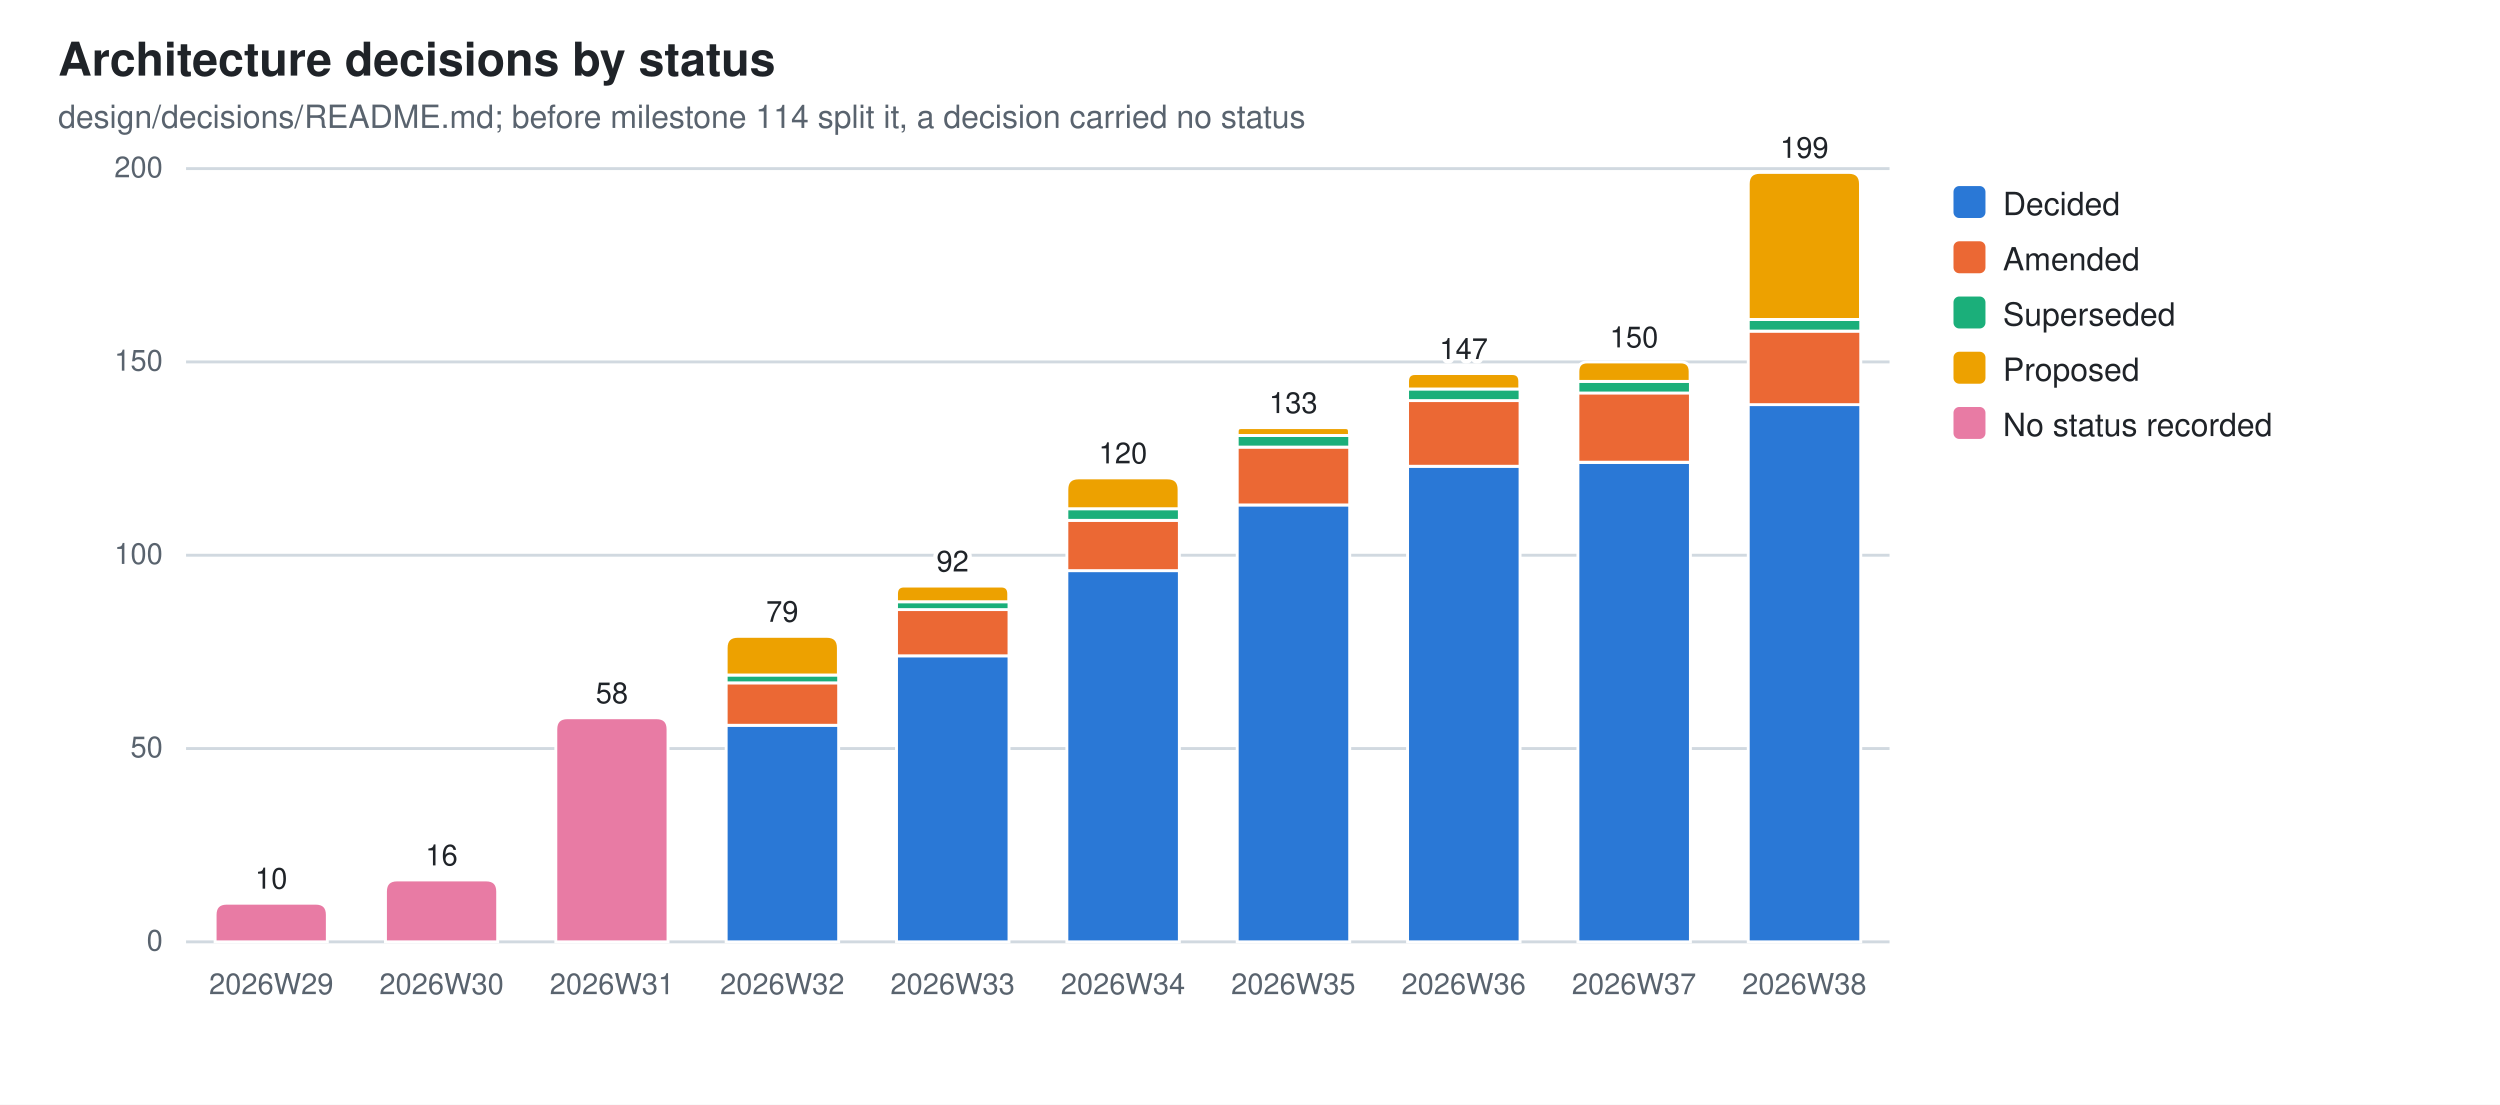
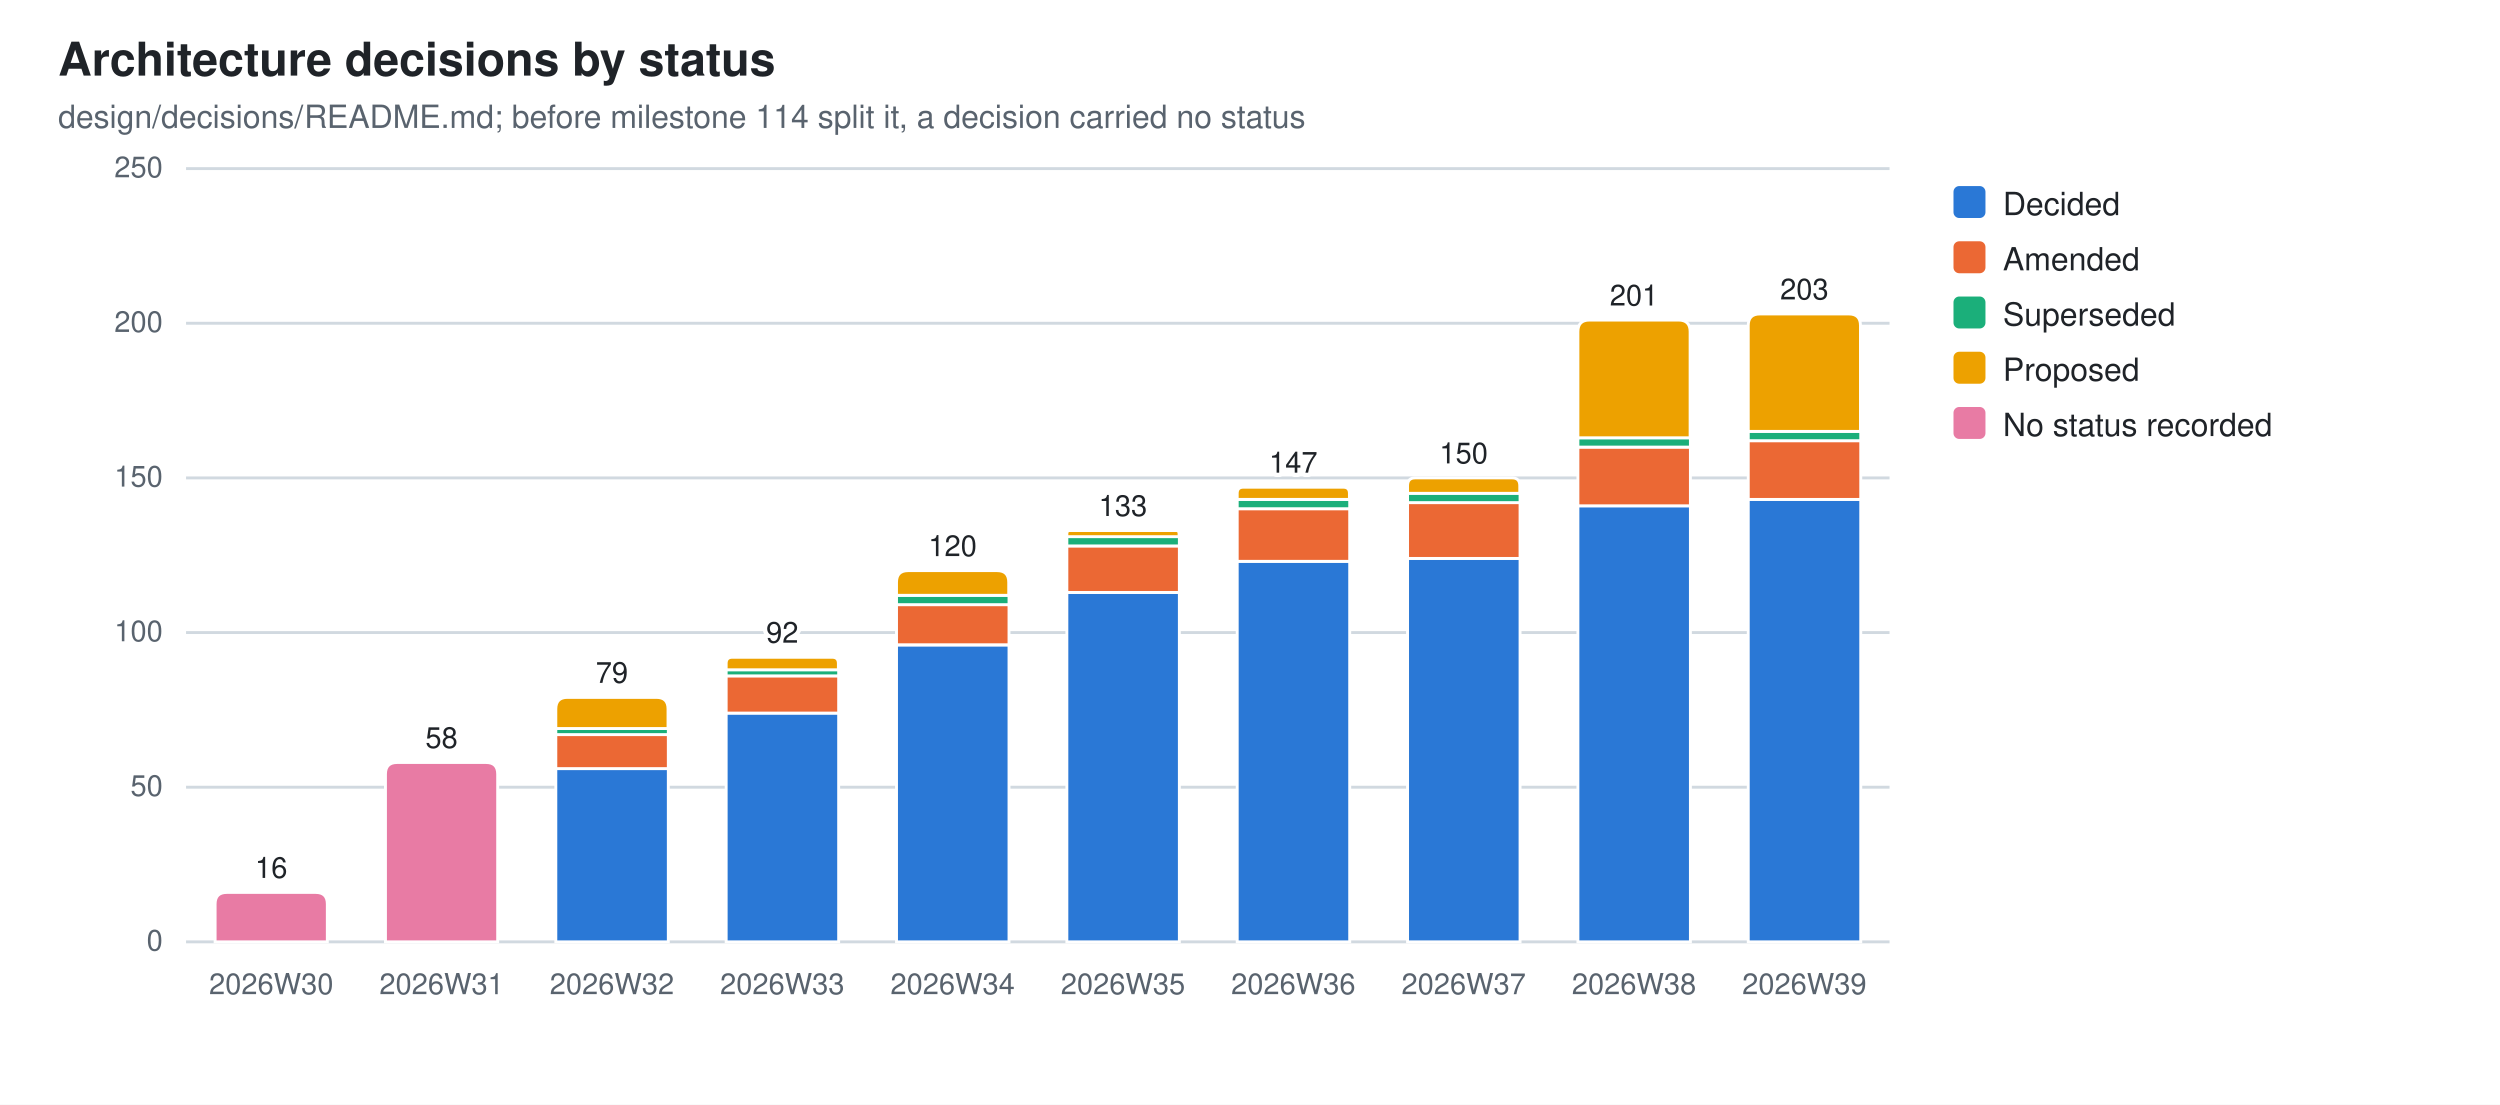
<svg xmlns="http://www.w3.org/2000/svg" width="860" height="380" viewBox="0 0 860 380" role="img" aria-label="Architecture decisions by status">
  <style>
  .bg{fill:#ffffff} .fg{fill:#1f2328} .mut{fill:#59636e} .grid{stroke:#d1d9e0}
  .seg{stroke:#ffffff;stroke-width:1}
  .val{paint-order:stroke;stroke:#ffffff;stroke-width:3px;stroke-linejoin:round}
  .s0{fill:#2a78d6}  .s1{fill:#eb6834}  .s2{fill:#1baf7a}  .s3{fill:#eda100}  .s4{fill:#e87ba4}  .s5{fill:#008300}  .s6{fill:#4a3aa7}  .s7{fill:#e34948}
  @media (prefers-color-scheme: dark){
    .bg{fill:#0d1117} .fg{fill:#e6edf3} .mut{fill:#9198a1} .grid{stroke:#30363d}
    .seg{stroke:#0d1117} .val{stroke:#0d1117} .s0{fill:#3987e5} .s1{fill:#d95926} .s2{fill:#199e70} .s3{fill:#c98500} .s4{fill:#d55181} .s5{fill:#008300} .s6{fill:#9085e9} .s7{fill:#e66767}}
  text{font-family:-apple-system,BlinkMacSystemFont,"Segoe UI",Helvetica,Arial,sans-serif}
</style>
  <rect class="bg" width="860" height="380" />
  <text class="fg" x="20" y="26" font-size="16" font-weight="600">Architecture decisions by status</text>
  <text class="mut" x="20" y="44" font-size="11">design/decisions/README.md; before milestone 114 split it, a decision carried no status</text>
  <line class="grid" x1="64" y1="324.0" x2="650.0" y2="324.0" stroke-width="1" />
  <text class="mut" x="56" y="327.0" font-size="10" text-anchor="end">0</text>
-   <line class="grid" x1="64" y1="257.5" x2="650.0" y2="257.5" stroke-width="1" />
-   <text class="mut" x="56" y="260.5" font-size="10" text-anchor="end">50</text>
-   <line class="grid" x1="64" y1="191.0" x2="650.0" y2="191.0" stroke-width="1" />
-   <text class="mut" x="56" y="194.0" font-size="10" text-anchor="end">100</text>
-   <line class="grid" x1="64" y1="124.5" x2="650.0" y2="124.5" stroke-width="1" />
-   <text class="mut" x="56" y="127.5" font-size="10" text-anchor="end">150</text>
+   <line class="grid" x1="64" y1="270.8" x2="650.0" y2="270.8" stroke-width="1" />
+   <text class="mut" x="56" y="273.8" font-size="10" text-anchor="end">50</text>
+   <line class="grid" x1="64" y1="217.6" x2="650.0" y2="217.6" stroke-width="1" />
+   <text class="mut" x="56" y="220.6" font-size="10" text-anchor="end">100</text>
+   <line class="grid" x1="64" y1="164.4" x2="650.0" y2="164.4" stroke-width="1" />
+   <text class="mut" x="56" y="167.4" font-size="10" text-anchor="end">150</text>
+   <line class="grid" x1="64" y1="111.2" x2="650.0" y2="111.2" stroke-width="1" />
+   <text class="mut" x="56" y="114.2" font-size="10" text-anchor="end">200</text>
  <line class="grid" x1="64" y1="58.0" x2="650.0" y2="58.0" stroke-width="1" />
-   <text class="mut" x="56" y="61.0" font-size="10" text-anchor="end">200</text>
-   <path class="seg s4" d="M74.0,324.0 V314.7 Q74.0,310.7 78.0,310.7 H108.6 Q112.6,310.7 112.6,314.7 V324.0 Z" />
-   <text class="mut" x="93.3" y="342" font-size="10" text-anchor="middle">2026W29</text>
-   <text class="fg val" x="93.3" y="305.7" font-size="10" text-anchor="middle">10</text>
-   <path class="seg s4" d="M132.6,324.0 V306.7 Q132.6,302.7 136.6,302.7 H167.2 Q171.2,302.7 171.2,306.7 V324.0 Z" />
-   <text class="mut" x="151.9" y="342" font-size="10" text-anchor="middle">2026W30</text>
-   <text class="fg val" x="151.9" y="297.7" font-size="10" text-anchor="middle">16</text>
-   <path class="seg s4" d="M191.2,324.0 V250.9 Q191.2,246.9 195.2,246.9 H225.8 Q229.8,246.9 229.8,250.9 V324.0 Z" />
-   <text class="mut" x="210.5" y="342" font-size="10" text-anchor="middle">2026W31</text>
-   <text class="fg val" x="210.5" y="241.9" font-size="10" text-anchor="middle">58</text>
-   <rect class="seg s0" x="249.8" y="249.5" width="38.7" height="74.5" />
-   <rect class="seg s1" x="249.8" y="234.9" width="38.7" height="14.6" />
-   <rect class="seg s2" x="249.8" y="232.2" width="38.7" height="2.7" />
-   <path class="seg s3" d="M249.8,232.2 V222.9 Q249.8,218.9 253.8,218.9 H284.4 Q288.4,218.9 288.4,222.9 V232.2 Z" />
-   <text class="mut" x="269.1" y="342" font-size="10" text-anchor="middle">2026W32</text>
-   <text class="fg val" x="269.1" y="213.9" font-size="10" text-anchor="middle">79</text>
-   <rect class="seg s0" x="308.4" y="225.6" width="38.7" height="98.4" />
-   <rect class="seg s1" x="308.4" y="209.6" width="38.7" height="16.0" />
-   <rect class="seg s2" x="308.4" y="207.0" width="38.7" height="2.7" />
-   <path class="seg s3" d="M308.4,207.0 V204.3 Q308.4,201.6 311.0,201.6 H344.4 Q347.0,201.6 347.0,204.3 V207.0 Z" />
-   <text class="mut" x="327.7" y="342" font-size="10" text-anchor="middle">2026W33</text>
-   <text class="fg val" x="327.7" y="196.6" font-size="10" text-anchor="middle">92</text>
-   <rect class="seg s0" x="367.0" y="196.3" width="38.7" height="127.7" />
-   <rect class="seg s1" x="367.0" y="179.0" width="38.7" height="17.3" />
-   <rect class="seg s2" x="367.0" y="175.0" width="38.7" height="4.0" />
-   <path class="seg s3" d="M367.0,175.0 V168.4 Q367.0,164.4 371.0,164.4 H401.6 Q405.6,164.4 405.6,168.4 V175.0 Z" />
-   <text class="mut" x="386.3" y="342" font-size="10" text-anchor="middle">2026W34</text>
-   <text class="fg val" x="386.3" y="159.4" font-size="10" text-anchor="middle">120</text>
-   <rect class="seg s0" x="425.6" y="173.7" width="38.7" height="150.3" />
-   <rect class="seg s1" x="425.6" y="153.8" width="38.7" height="19.9" />
-   <rect class="seg s2" x="425.6" y="149.8" width="38.7" height="4.0" />
-   <path class="seg s3" d="M425.6,149.8 V148.4 Q425.6,147.1 426.9,147.1 H462.9 Q464.2,147.1 464.2,148.4 V149.8 Z" />
-   <text class="mut" x="444.9" y="342" font-size="10" text-anchor="middle">2026W35</text>
-   <text class="fg val" x="444.9" y="142.1" font-size="10" text-anchor="middle">133</text>
-   <rect class="seg s0" x="484.2" y="160.4" width="38.7" height="163.6" />
-   <rect class="seg s1" x="484.2" y="137.8" width="38.7" height="22.6" />
-   <rect class="seg s2" x="484.2" y="133.8" width="38.7" height="4.0" />
-   <path class="seg s3" d="M484.2,133.8 V131.2 Q484.2,128.5 486.8,128.5 H520.2 Q522.8,128.5 522.8,131.2 V133.8 Z" />
-   <text class="mut" x="503.5" y="342" font-size="10" text-anchor="middle">2026W36</text>
-   <text class="fg val" x="503.5" y="123.5" font-size="10" text-anchor="middle">147</text>
-   <rect class="seg s0" x="542.8" y="159.1" width="38.7" height="164.9" />
-   <rect class="seg s1" x="542.8" y="135.1" width="38.7" height="23.9" />
-   <rect class="seg s2" x="542.8" y="131.2" width="38.7" height="4.0" />
-   <path class="seg s3" d="M542.8,131.2 V127.8 Q542.8,124.5 546.1,124.5 H578.1 Q581.4,124.5 581.4,127.8 V131.2 Z" />
-   <text class="mut" x="562.1" y="342" font-size="10" text-anchor="middle">2026W37</text>
-   <text class="fg val" x="562.1" y="119.5" font-size="10" text-anchor="middle">150</text>
-   <rect class="seg s0" x="601.4" y="139.1" width="38.7" height="184.9" />
-   <rect class="seg s1" x="601.4" y="113.9" width="38.7" height="25.3" />
-   <rect class="seg s2" x="601.4" y="109.9" width="38.7" height="4.0" />
-   <path class="seg s3" d="M601.4,109.9 V63.3 Q601.4,59.3 605.4,59.3 H636.0 Q640.0,59.3 640.0,63.3 V109.9 Z" />
-   <text class="mut" x="620.7" y="342" font-size="10" text-anchor="middle">2026W38</text>
-   <text class="fg val" x="620.7" y="54.3" font-size="10" text-anchor="middle">199</text>
+   <text class="mut" x="56" y="61.0" font-size="10" text-anchor="end">250</text>
+   <path class="seg s4" d="M74.0,324.0 V311.0 Q74.0,307.0 78.0,307.0 H108.6 Q112.6,307.0 112.6,311.0 V324.0 Z" />
+   <text class="mut" x="93.3" y="342" font-size="10" text-anchor="middle">2026W30</text>
+   <text class="fg val" x="93.3" y="302.0" font-size="10" text-anchor="middle">16</text>
+   <path class="seg s4" d="M132.6,324.0 V266.3 Q132.6,262.3 136.6,262.3 H167.2 Q171.2,262.3 171.2,266.3 V324.0 Z" />
+   <text class="mut" x="151.9" y="342" font-size="10" text-anchor="middle">2026W31</text>
+   <text class="fg val" x="151.9" y="257.3" font-size="10" text-anchor="middle">58</text>
+   <rect class="seg s0" x="191.2" y="264.4" width="38.7" height="59.6" />
+   <rect class="seg s1" x="191.2" y="252.7" width="38.7" height="11.7" />
+   <rect class="seg s2" x="191.2" y="250.6" width="38.7" height="2.1" />
+   <path class="seg s3" d="M191.2,250.6 V243.9 Q191.2,239.9 195.2,239.9 H225.8 Q229.8,239.9 229.8,243.9 V250.6 Z" />
+   <text class="mut" x="210.5" y="342" font-size="10" text-anchor="middle">2026W32</text>
+   <text class="fg val" x="210.5" y="234.9" font-size="10" text-anchor="middle">79</text>
+   <rect class="seg s0" x="249.8" y="245.3" width="38.7" height="78.7" />
+   <rect class="seg s1" x="249.8" y="232.5" width="38.7" height="12.8" />
+   <rect class="seg s2" x="249.8" y="230.4" width="38.7" height="2.1" />
+   <path class="seg s3" d="M249.8,230.4 V228.2 Q249.8,226.1 251.9,226.1 H286.3 Q288.4,226.1 288.4,228.2 V230.4 Z" />
+   <text class="mut" x="269.1" y="342" font-size="10" text-anchor="middle">2026W33</text>
+   <text class="fg val" x="269.1" y="221.1" font-size="10" text-anchor="middle">92</text>
+   <rect class="seg s0" x="308.4" y="221.9" width="38.7" height="102.1" />
+   <rect class="seg s1" x="308.4" y="208.0" width="38.7" height="13.8" />
+   <rect class="seg s2" x="308.4" y="204.8" width="38.7" height="3.2" />
+   <path class="seg s3" d="M308.4,204.8 V200.3 Q308.4,196.3 312.4,196.3 H343.0 Q347.0,196.3 347.0,200.3 V204.8 Z" />
+   <text class="mut" x="327.7" y="342" font-size="10" text-anchor="middle">2026W34</text>
+   <text class="fg val" x="327.7" y="191.3" font-size="10" text-anchor="middle">120</text>
+   <rect class="seg s0" x="367.0" y="203.8" width="38.7" height="120.2" />
+   <rect class="seg s1" x="367.0" y="187.8" width="38.7" height="16.0" />
+   <rect class="seg s2" x="367.0" y="184.6" width="38.7" height="3.2" />
+   <path class="seg s3" d="M367.0,184.6 V183.6 Q367.0,182.5 368.0,182.5 H404.6 Q405.6,182.5 405.6,183.6 V184.6 Z" />
+   <text class="mut" x="386.3" y="342" font-size="10" text-anchor="middle">2026W35</text>
+   <text class="fg val" x="386.3" y="177.5" font-size="10" text-anchor="middle">133</text>
+   <rect class="seg s0" x="425.6" y="193.1" width="38.7" height="130.9" />
+   <rect class="seg s1" x="425.6" y="175.0" width="38.7" height="18.1" />
+   <rect class="seg s2" x="425.6" y="171.8" width="38.7" height="3.2" />
+   <path class="seg s3" d="M425.6,171.8 V169.7 Q425.6,167.6 427.7,167.6 H462.1 Q464.2,167.6 464.2,169.7 V171.8 Z" />
+   <text class="mut" x="444.9" y="342" font-size="10" text-anchor="middle">2026W36</text>
+   <text class="fg val" x="444.9" y="162.6" font-size="10" text-anchor="middle">147</text>
+   <rect class="seg s0" x="484.2" y="192.1" width="38.7" height="131.9" />
+   <rect class="seg s1" x="484.2" y="172.9" width="38.7" height="19.2" />
+   <rect class="seg s2" x="484.2" y="169.7" width="38.7" height="3.2" />
+   <path class="seg s3" d="M484.2,169.7 V167.1 Q484.2,164.4 486.8,164.4 H520.2 Q522.8,164.4 522.8,167.1 V169.7 Z" />
+   <text class="mut" x="503.5" y="342" font-size="10" text-anchor="middle">2026W37</text>
+   <text class="fg val" x="503.5" y="159.4" font-size="10" text-anchor="middle">150</text>
+   <rect class="seg s0" x="542.8" y="174.0" width="38.7" height="150.0" />
+   <rect class="seg s1" x="542.8" y="153.8" width="38.7" height="20.2" />
+   <rect class="seg s2" x="542.8" y="150.6" width="38.7" height="3.2" />
+   <path class="seg s3" d="M542.8,150.6 V114.1 Q542.8,110.1 546.8,110.1 H577.4 Q581.4,110.1 581.4,114.1 V150.6 Z" />
+   <text class="mut" x="562.1" y="342" font-size="10" text-anchor="middle">2026W38</text>
+   <text class="fg val" x="562.1" y="105.1" font-size="10" text-anchor="middle">201</text>
+   <rect class="seg s0" x="601.4" y="171.8" width="38.7" height="152.2" />
+   <rect class="seg s1" x="601.4" y="151.6" width="38.7" height="20.2" />
+   <rect class="seg s2" x="601.4" y="148.4" width="38.7" height="3.2" />
+   <path class="seg s3" d="M601.4,148.4 V112.0 Q601.4,108.0 605.4,108.0 H636.0 Q640.0,108.0 640.0,112.0 V148.4 Z" />
+   <text class="mut" x="620.7" y="342" font-size="10" text-anchor="middle">2026W39</text>
+   <text class="fg val" x="620.7" y="103.0" font-size="10" text-anchor="middle">203</text>
  <rect class="s0" x="672" y="64" width="11" height="11" rx="2" />
  <text class="fg" y="74" font-size="11">
    <tspan x="689" dy="0">Decided</tspan>
  </text>
  <rect class="s1" x="672" y="83" width="11" height="11" rx="2" />
  <text class="fg" y="93" font-size="11">
    <tspan x="689" dy="0">Amended</tspan>
  </text>
  <rect class="s2" x="672" y="102" width="11" height="11" rx="2" />
  <text class="fg" y="112" font-size="11">
    <tspan x="689" dy="0">Superseded</tspan>
  </text>
  <rect class="s3" x="672" y="121" width="11" height="11" rx="2" />
  <text class="fg" y="131" font-size="11">
    <tspan x="689" dy="0">Proposed</tspan>
  </text>
  <rect class="s4" x="672" y="140" width="11" height="11" rx="2" />
  <text class="fg" y="150" font-size="11">
    <tspan x="689" dy="0">No status recorded</tspan>
  </text>
</svg>
